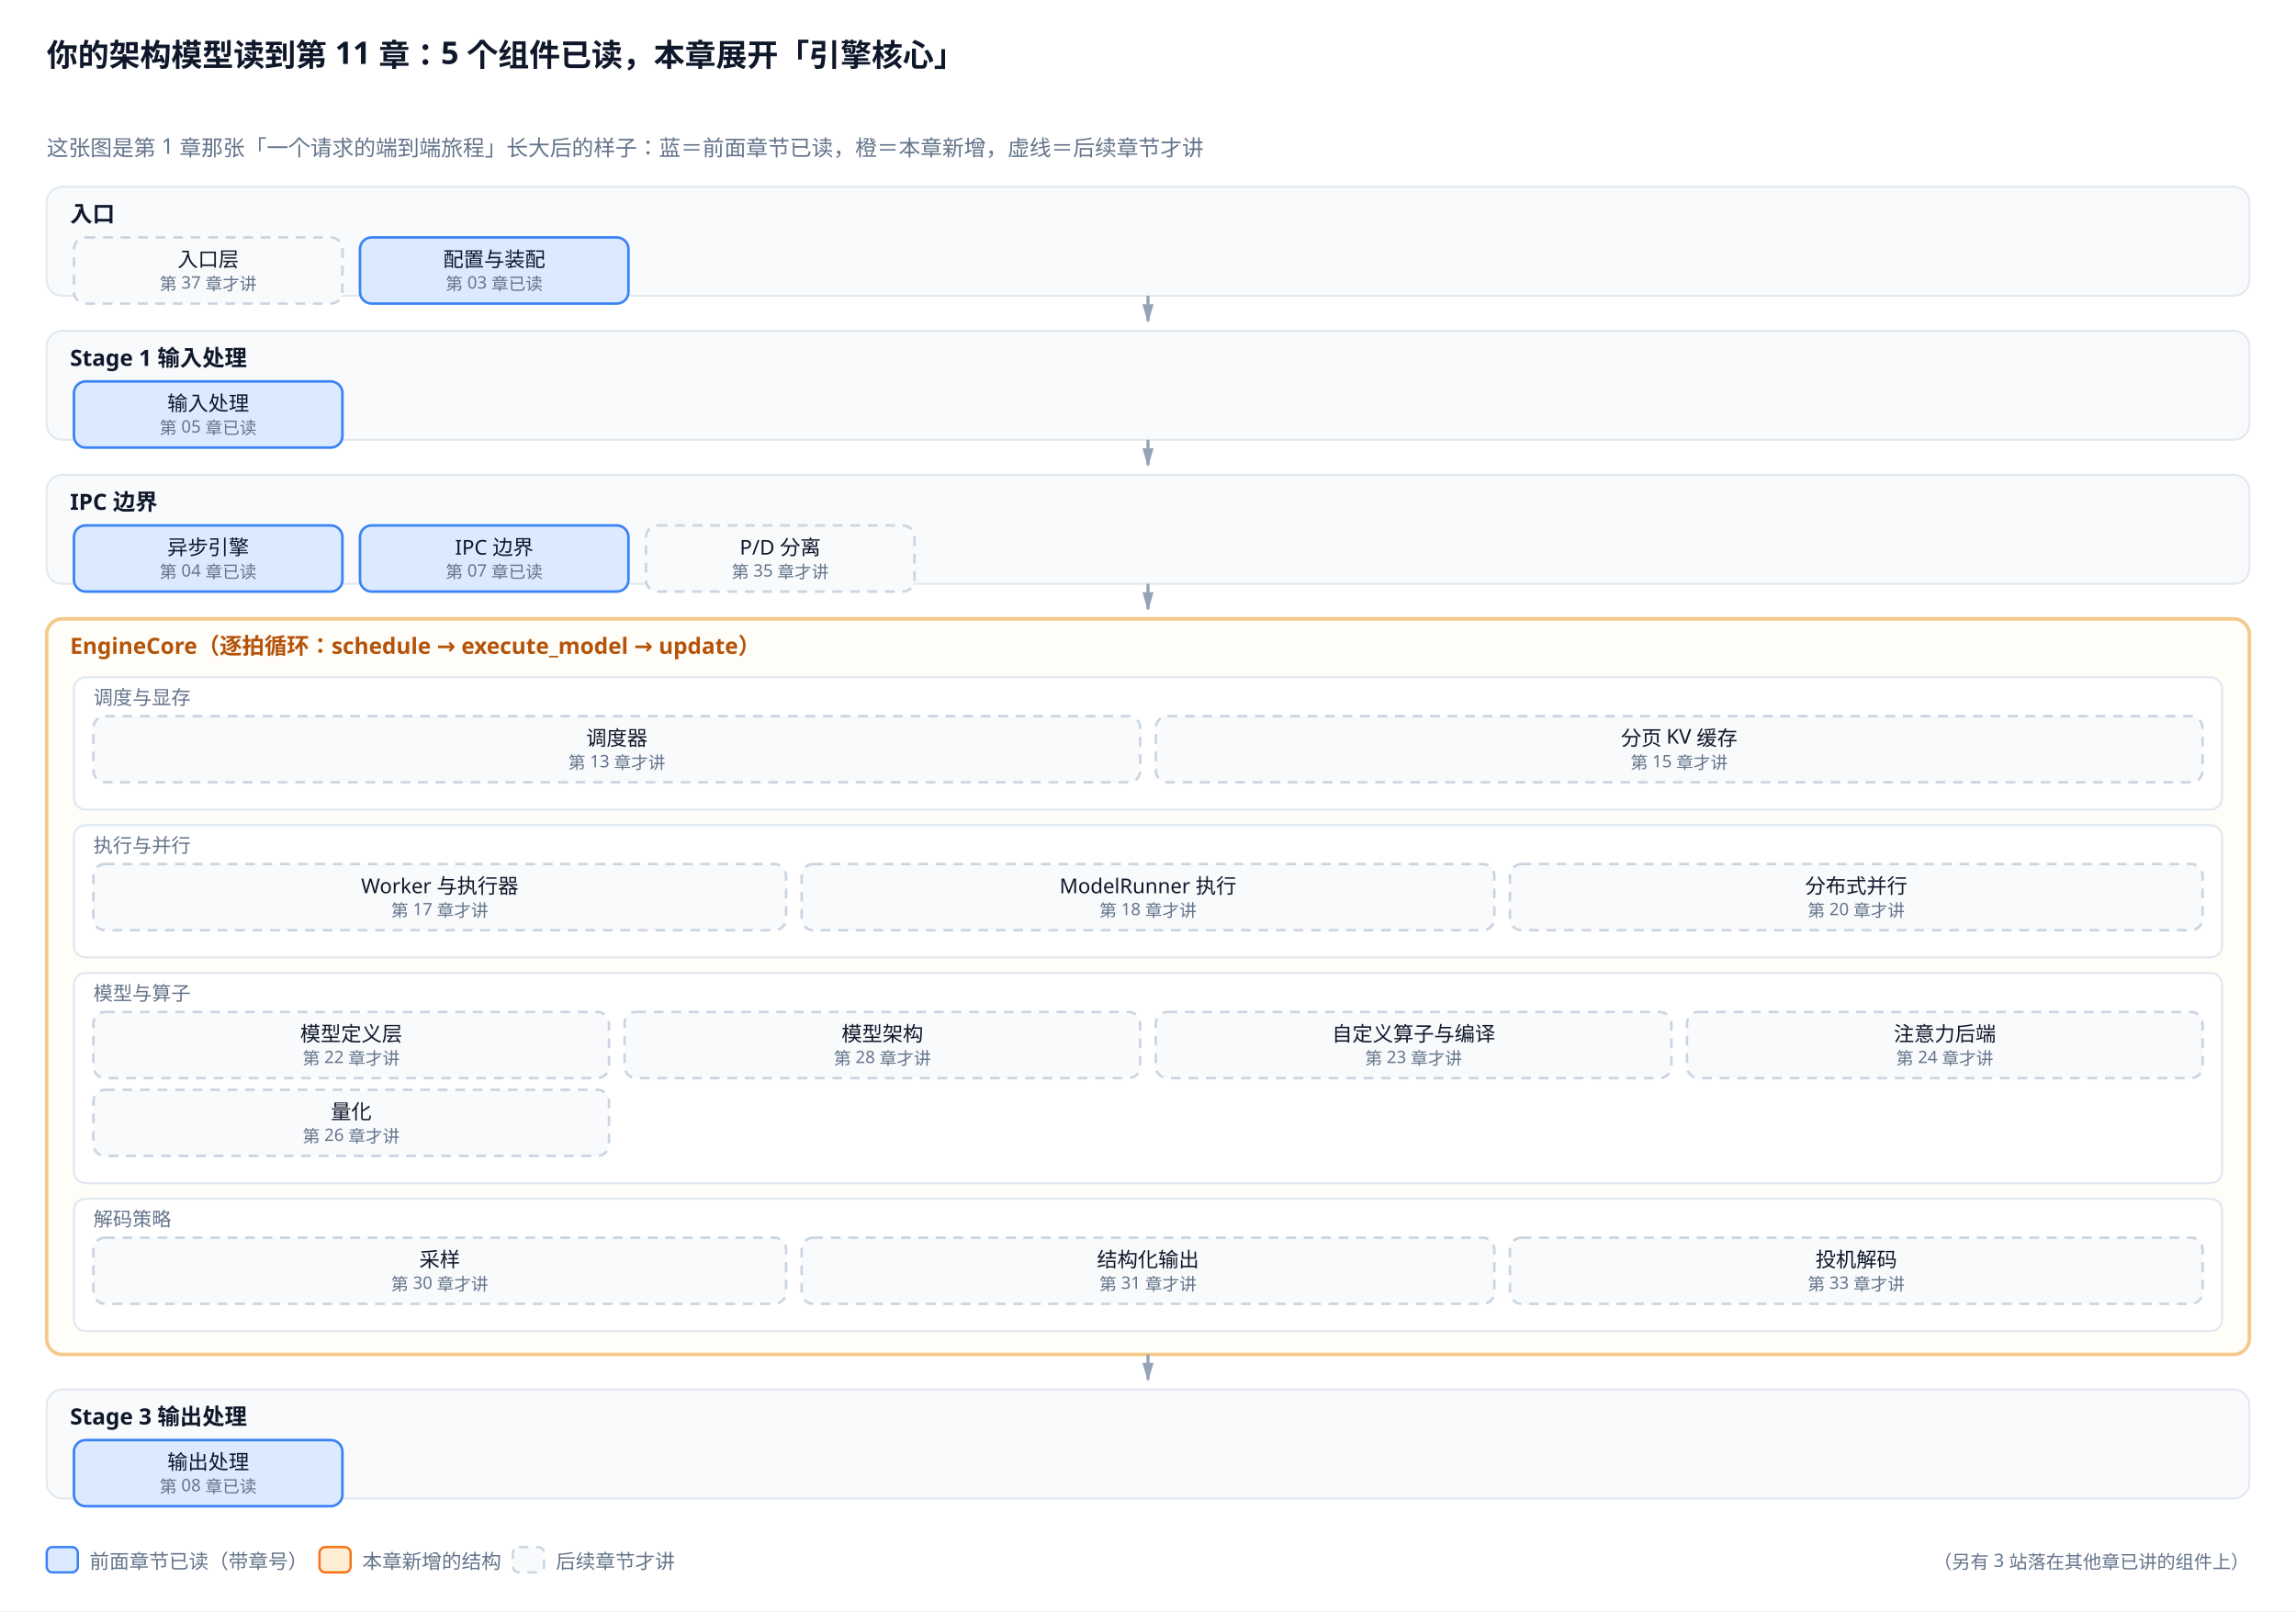
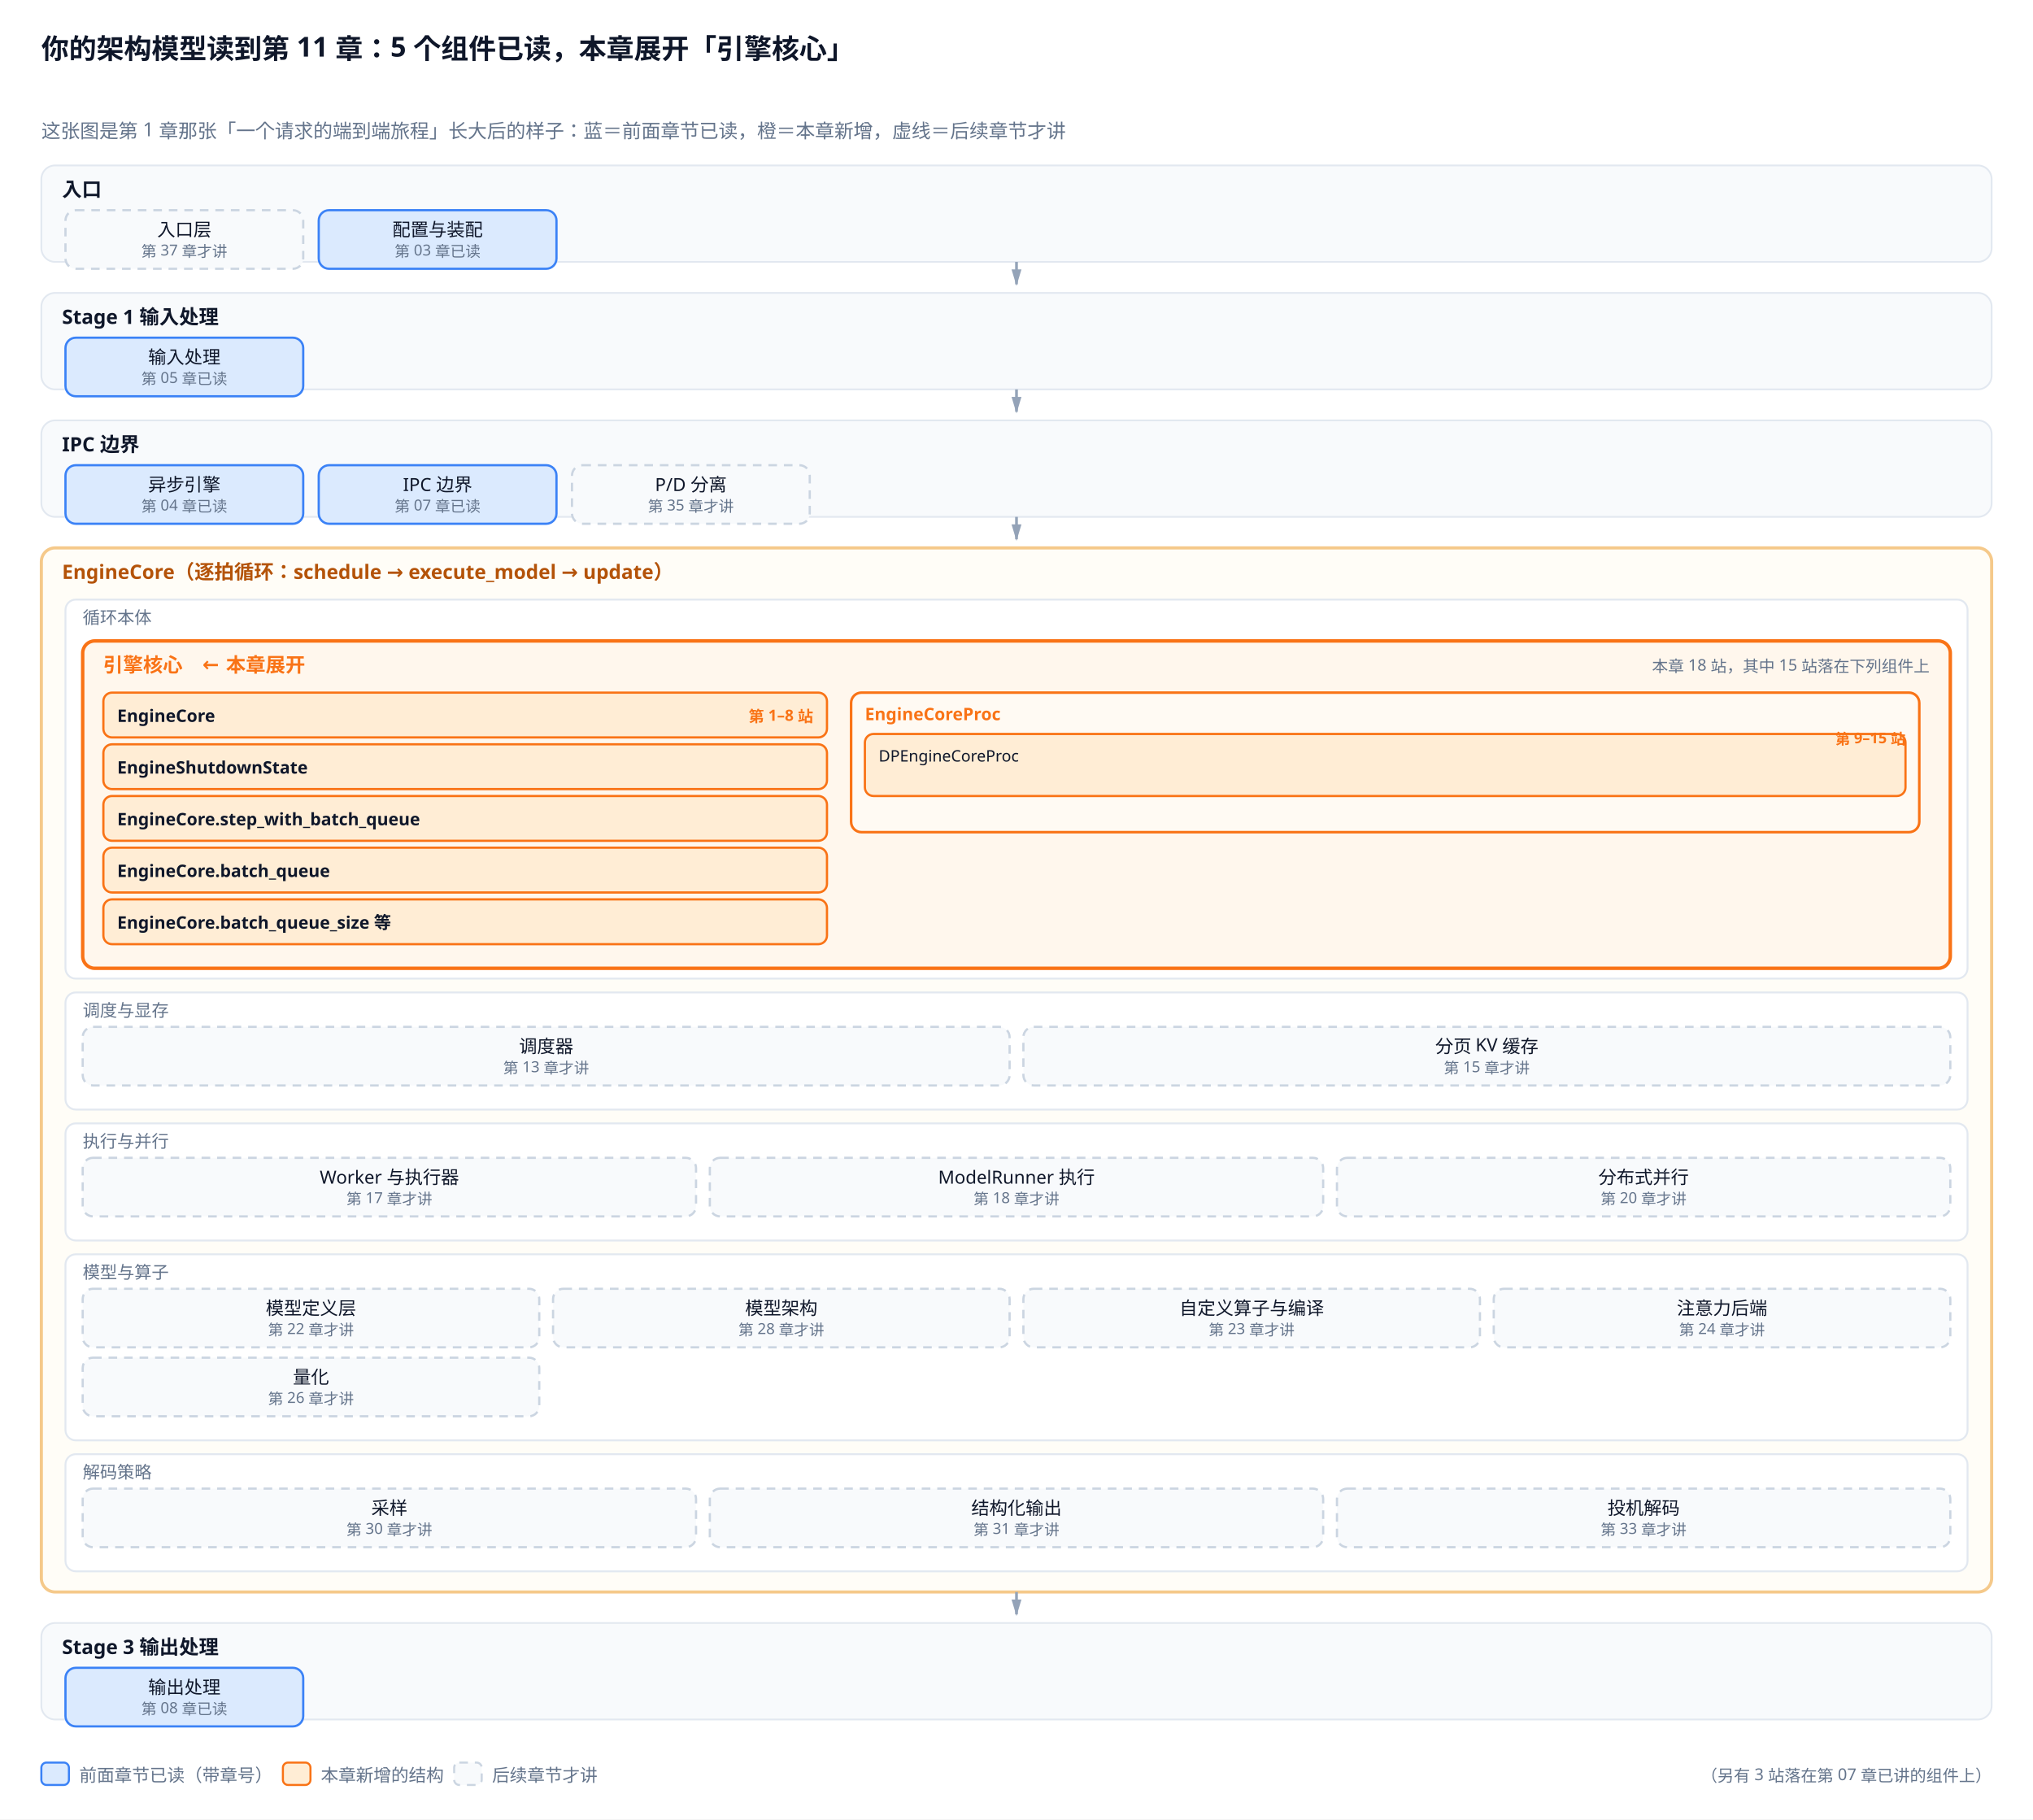
- <svg xmlns="http://www.w3.org/2000/svg" viewBox="0 0 1180 828">
+ <svg xmlns="http://www.w3.org/2000/svg" viewBox="0 0 1180 1056">
  <defs>
    <marker id="a" viewBox="0 0 10 6" refX="9" refY="3" markerWidth="6" markerHeight="4" orient="auto">
      <path d="M0,0 L10,3 L0,6 Z" fill="#94a3b8" />
    </marker>
    <marker id="a2" viewBox="0 0 10 6" refX="9" refY="3" markerWidth="6" markerHeight="4" orient="auto">
      <path d="M0,0 L10,3 L0,6 Z" fill="#f97316" />
    </marker>
  </defs>
-   <rect width="1180" height="828" fill="white" />
+   <rect width="1180" height="1056" fill="white" />
  <text x="24" y="34" font-family="sans-serif" font-size="16" fill="#0f172a" font-weight="bold">你的架构模型读到第 11 章：5 个组件已读，本章展开「引擎核心」</text>
  <text x="24.0" y="80.0" font-family="sans-serif" font-size="11.2" fill="#64748b" text-anchor="start">这张图是第 1 章那张「一个请求的端到端旅程」长大后的样子：蓝＝前面章节已读，橙＝本章新增，虚线＝后续章节才讲</text>
  <rect x="24.0" y="96.0" width="1132.0" height="56.0" rx="8" fill="#f8fafc" stroke="#e2e8f0" stroke-width="1.0" />
  <text x="36.0" y="114.0" font-family="sans-serif" font-size="11.5" fill="#0f172a" text-anchor="start" font-weight="bold">入口</text>
  <rect x="38.0" y="122.0" width="138.0" height="34.0" rx="6" fill="#f8fafc" stroke="#cbd5e1" stroke-width="1.3" stroke-dasharray="5,4" />
  <text x="107.0" y="137.0" font-family="sans-serif" font-size="10.5" fill="#0f172a" text-anchor="middle">入口层</text>
  <text x="107.0" y="149.0" font-family="sans-serif" font-size="8.8" fill="#64748b" text-anchor="middle">第 37 章才讲</text>
  <rect x="185.0" y="122.0" width="138.0" height="34.0" rx="6" fill="#dbeafe" stroke="#3b82f6" stroke-width="1.3" />
  <text x="254.0" y="137.0" font-family="sans-serif" font-size="10.5" fill="#0f172a" text-anchor="middle">配置与装配</text>
  <text x="254.0" y="149.0" font-family="sans-serif" font-size="8.8" fill="#64748b" text-anchor="middle">第 03 章已读</text>
  <path d="M590.0,152.0 L590.0,165.0" stroke="#94a3b8" stroke-width="1.6" marker-end="url(#a)" />
  <rect x="24.0" y="170.0" width="1132.0" height="56.0" rx="8" fill="#f8fafc" stroke="#e2e8f0" stroke-width="1.0" />
  <text x="36.0" y="188.0" font-family="sans-serif" font-size="11.5" fill="#0f172a" text-anchor="start" font-weight="bold">Stage 1 输入处理</text>
  <rect x="38.0" y="196.0" width="138.0" height="34.0" rx="6" fill="#dbeafe" stroke="#3b82f6" stroke-width="1.3" />
  <text x="107.0" y="211.0" font-family="sans-serif" font-size="10.5" fill="#0f172a" text-anchor="middle">输入处理</text>
  <text x="107.0" y="223.0" font-family="sans-serif" font-size="8.8" fill="#64748b" text-anchor="middle">第 05 章已读</text>
  <path d="M590.0,226.0 L590.0,239.0" stroke="#94a3b8" stroke-width="1.6" marker-end="url(#a)" />
  <rect x="24.0" y="244.0" width="1132.0" height="56.0" rx="8" fill="#f8fafc" stroke="#e2e8f0" stroke-width="1.0" />
  <text x="36.0" y="262.0" font-family="sans-serif" font-size="11.5" fill="#0f172a" text-anchor="start" font-weight="bold">IPC 边界</text>
  <rect x="38.0" y="270.0" width="138.0" height="34.0" rx="6" fill="#dbeafe" stroke="#3b82f6" stroke-width="1.3" />
  <text x="107.0" y="285.0" font-family="sans-serif" font-size="10.5" fill="#0f172a" text-anchor="middle">异步引擎</text>
  <text x="107.0" y="297.0" font-family="sans-serif" font-size="8.8" fill="#64748b" text-anchor="middle">第 04 章已读</text>
  <rect x="185.0" y="270.0" width="138.0" height="34.0" rx="6" fill="#dbeafe" stroke="#3b82f6" stroke-width="1.3" />
  <text x="254.0" y="285.0" font-family="sans-serif" font-size="10.5" fill="#0f172a" text-anchor="middle">IPC 边界</text>
  <text x="254.0" y="297.0" font-family="sans-serif" font-size="8.8" fill="#64748b" text-anchor="middle">第 07 章已读</text>
  <rect x="332.0" y="270.0" width="138.0" height="34.0" rx="6" fill="#f8fafc" stroke="#cbd5e1" stroke-width="1.3" stroke-dasharray="5,4" />
  <text x="401.0" y="285.0" font-family="sans-serif" font-size="10.5" fill="#0f172a" text-anchor="middle">P/D 分离</text>
  <text x="401.0" y="297.0" font-family="sans-serif" font-size="8.8" fill="#64748b" text-anchor="middle">第 35 章才讲</text>
  <path d="M590.0,300.0 L590.0,313.0" stroke="#94a3b8" stroke-width="1.6" marker-end="url(#a)" />
-   <rect x="24.0" y="318.0" width="1132.0" height="378.0" rx="8" fill="#fffdf7" stroke="#f5c98a" stroke-width="1.8" />
+   <rect x="24.0" y="318.0" width="1132.0" height="606.0" rx="8" fill="#fffdf7" stroke="#f5c98a" stroke-width="1.8" />
  <text x="36.0" y="336.0" font-family="sans-serif" font-size="11.5" fill="#b45309" text-anchor="start" font-weight="bold">EngineCore（逐拍循环：schedule → execute_model → update）</text>
-   <rect x="38.0" y="348.0" width="1104.0" height="68.0" rx="6" fill="#ffffff" stroke="#e2e8f0" stroke-width="1.1" />
-   <text x="48.0" y="362.0" font-family="sans-serif" font-size="10" fill="#64748b" text-anchor="start">调度与显存</text>
-   <rect x="48.0" y="368.0" width="538.0" height="34.0" rx="6" fill="#f8fafc" stroke="#cbd5e1" stroke-width="1.3" stroke-dasharray="5,4" />
-   <text x="317.0" y="383.0" font-family="sans-serif" font-size="10.5" fill="#0f172a" text-anchor="middle">调度器</text>
-   <text x="317.0" y="395.0" font-family="sans-serif" font-size="8.8" fill="#64748b" text-anchor="middle">第 13 章才讲</text>
-   <rect x="594.0" y="368.0" width="538.0" height="34.0" rx="6" fill="#f8fafc" stroke="#cbd5e1" stroke-width="1.3" stroke-dasharray="5,4" />
-   <text x="863.0" y="383.0" font-family="sans-serif" font-size="10.5" fill="#0f172a" text-anchor="middle">分页 KV 缓存</text>
-   <text x="863.0" y="395.0" font-family="sans-serif" font-size="8.8" fill="#64748b" text-anchor="middle">第 15 章才讲</text>
-   <rect x="38.0" y="424.0" width="1104.0" height="68.0" rx="6" fill="#ffffff" stroke="#e2e8f0" stroke-width="1.1" />
-   <text x="48.0" y="438.0" font-family="sans-serif" font-size="10" fill="#64748b" text-anchor="start">执行与并行</text>
-   <rect x="48.0" y="444.0" width="356.0" height="34.0" rx="6" fill="#f8fafc" stroke="#cbd5e1" stroke-width="1.3" stroke-dasharray="5,4" />
-   <text x="226.0" y="459.0" font-family="sans-serif" font-size="10.5" fill="#0f172a" text-anchor="middle">Worker 与执行器</text>
-   <text x="226.0" y="471.0" font-family="sans-serif" font-size="8.8" fill="#64748b" text-anchor="middle">第 17 章才讲</text>
-   <rect x="412.0" y="444.0" width="356.0" height="34.0" rx="6" fill="#f8fafc" stroke="#cbd5e1" stroke-width="1.3" stroke-dasharray="5,4" />
-   <text x="590.0" y="459.0" font-family="sans-serif" font-size="10.5" fill="#0f172a" text-anchor="middle">ModelRunner 执行</text>
-   <text x="590.0" y="471.0" font-family="sans-serif" font-size="8.8" fill="#64748b" text-anchor="middle">第 18 章才讲</text>
-   <rect x="776.0" y="444.0" width="356.0" height="34.0" rx="6" fill="#f8fafc" stroke="#cbd5e1" stroke-width="1.3" stroke-dasharray="5,4" />
-   <text x="954.0" y="459.0" font-family="sans-serif" font-size="10.5" fill="#0f172a" text-anchor="middle">分布式并行</text>
-   <text x="954.0" y="471.0" font-family="sans-serif" font-size="8.8" fill="#64748b" text-anchor="middle">第 20 章才讲</text>
-   <rect x="38.0" y="500.0" width="1104.0" height="108.0" rx="6" fill="#ffffff" stroke="#e2e8f0" stroke-width="1.1" />
-   <text x="48.0" y="514.0" font-family="sans-serif" font-size="10" fill="#64748b" text-anchor="start">模型与算子</text>
-   <rect x="48.0" y="520.0" width="265.0" height="34.0" rx="6" fill="#f8fafc" stroke="#cbd5e1" stroke-width="1.3" stroke-dasharray="5,4" />
-   <text x="180.5" y="535.0" font-family="sans-serif" font-size="10.5" fill="#0f172a" text-anchor="middle">模型定义层</text>
-   <text x="180.5" y="547.0" font-family="sans-serif" font-size="8.8" fill="#64748b" text-anchor="middle">第 22 章才讲</text>
-   <rect x="321.0" y="520.0" width="265.0" height="34.0" rx="6" fill="#f8fafc" stroke="#cbd5e1" stroke-width="1.3" stroke-dasharray="5,4" />
-   <text x="453.5" y="535.0" font-family="sans-serif" font-size="10.5" fill="#0f172a" text-anchor="middle">模型架构</text>
-   <text x="453.5" y="547.0" font-family="sans-serif" font-size="8.8" fill="#64748b" text-anchor="middle">第 28 章才讲</text>
-   <rect x="594.0" y="520.0" width="265.0" height="34.0" rx="6" fill="#f8fafc" stroke="#cbd5e1" stroke-width="1.3" stroke-dasharray="5,4" />
-   <text x="726.5" y="535.0" font-family="sans-serif" font-size="10.5" fill="#0f172a" text-anchor="middle">自定义算子与编译</text>
-   <text x="726.5" y="547.0" font-family="sans-serif" font-size="8.8" fill="#64748b" text-anchor="middle">第 23 章才讲</text>
-   <rect x="867.0" y="520.0" width="265.0" height="34.0" rx="6" fill="#f8fafc" stroke="#cbd5e1" stroke-width="1.3" stroke-dasharray="5,4" />
-   <text x="999.5" y="535.0" font-family="sans-serif" font-size="10.5" fill="#0f172a" text-anchor="middle">注意力后端</text>
-   <text x="999.5" y="547.0" font-family="sans-serif" font-size="8.8" fill="#64748b" text-anchor="middle">第 24 章才讲</text>
-   <rect x="48.0" y="560.0" width="265.0" height="34.0" rx="6" fill="#f8fafc" stroke="#cbd5e1" stroke-width="1.3" stroke-dasharray="5,4" />
-   <text x="180.5" y="575.0" font-family="sans-serif" font-size="10.5" fill="#0f172a" text-anchor="middle">量化</text>
-   <text x="180.5" y="587.0" font-family="sans-serif" font-size="8.8" fill="#64748b" text-anchor="middle">第 26 章才讲</text>
-   <rect x="38.0" y="616.0" width="1104.0" height="68.0" rx="6" fill="#ffffff" stroke="#e2e8f0" stroke-width="1.1" />
-   <text x="48.0" y="630.0" font-family="sans-serif" font-size="10" fill="#64748b" text-anchor="start">解码策略</text>
-   <rect x="48.0" y="636.0" width="356.0" height="34.0" rx="6" fill="#f8fafc" stroke="#cbd5e1" stroke-width="1.3" stroke-dasharray="5,4" />
-   <text x="226.0" y="651.0" font-family="sans-serif" font-size="10.5" fill="#0f172a" text-anchor="middle">采样</text>
-   <text x="226.0" y="663.0" font-family="sans-serif" font-size="8.8" fill="#64748b" text-anchor="middle">第 30 章才讲</text>
-   <rect x="412.0" y="636.0" width="356.0" height="34.0" rx="6" fill="#f8fafc" stroke="#cbd5e1" stroke-width="1.3" stroke-dasharray="5,4" />
-   <text x="590.0" y="651.0" font-family="sans-serif" font-size="10.5" fill="#0f172a" text-anchor="middle">结构化输出</text>
-   <text x="590.0" y="663.0" font-family="sans-serif" font-size="8.8" fill="#64748b" text-anchor="middle">第 31 章才讲</text>
-   <rect x="776.0" y="636.0" width="356.0" height="34.0" rx="6" fill="#f8fafc" stroke="#cbd5e1" stroke-width="1.3" stroke-dasharray="5,4" />
-   <text x="954.0" y="651.0" font-family="sans-serif" font-size="10.5" fill="#0f172a" text-anchor="middle">投机解码</text>
-   <text x="954.0" y="663.0" font-family="sans-serif" font-size="8.8" fill="#64748b" text-anchor="middle">第 33 章才讲</text>
-   <path d="M590.0,696.0 L590.0,709.0" stroke="#94a3b8" stroke-width="1.6" marker-end="url(#a)" />
-   <rect x="24.0" y="714.0" width="1132.0" height="56.0" rx="8" fill="#f8fafc" stroke="#e2e8f0" stroke-width="1.0" />
-   <text x="36.0" y="732.0" font-family="sans-serif" font-size="11.5" fill="#0f172a" text-anchor="start" font-weight="bold">Stage 3 输出处理</text>
-   <rect x="38.0" y="740.0" width="138.0" height="34.0" rx="6" fill="#dbeafe" stroke="#3b82f6" stroke-width="1.3" />
-   <text x="107.0" y="755.0" font-family="sans-serif" font-size="10.5" fill="#0f172a" text-anchor="middle">输出处理</text>
-   <text x="107.0" y="767.0" font-family="sans-serif" font-size="8.8" fill="#64748b" text-anchor="middle">第 08 章已读</text>
-   <rect x="24.0" y="795.0" width="16.0" height="13.0" rx="3" fill="#dbeafe" stroke="#3b82f6" stroke-width="1.2" />
-   <text x="46.0" y="806.0" font-family="sans-serif" font-size="10.2" fill="#64748b" text-anchor="start">前面章节已读（带章号）</text>
-   <rect x="164.2" y="795.0" width="16.0" height="13.0" rx="3" fill="#ffedd5" stroke="#f97316" stroke-width="1.2" />
-   <text x="186.2" y="806.0" font-family="sans-serif" font-size="10.2" fill="#64748b" text-anchor="start">本章新增的结构</text>
-   <rect x="263.6" y="795.0" width="16.0" height="13.0" rx="3" fill="#f8fafc" stroke="#cbd5e1" stroke-width="1.2" stroke-dasharray="5,4" />
-   <text x="285.6" y="806.0" font-family="sans-serif" font-size="10.2" fill="#64748b" text-anchor="start">后续章节才讲</text>
-   <text x="1156.0" y="806.0" font-family="sans-serif" font-size="9.5" fill="#64748b" text-anchor="end">（另有 3 站落在其他章已讲的组件上）</text>
+   <rect x="38.0" y="348.0" width="1104.0" height="220.0" rx="6" fill="#ffffff" stroke="#e2e8f0" stroke-width="1.1" />
+   <text x="48.0" y="362.0" font-family="sans-serif" font-size="10" fill="#64748b" text-anchor="start">循环本体</text>
+   <rect x="48.0" y="372.0" width="1084.0" height="190.0" rx="7" fill="#fff7ed" stroke="#f97316" stroke-width="2.0" />
+   <text x="60.0" y="390.0" font-family="sans-serif" font-size="11.5" fill="#f97316" text-anchor="start" font-weight="bold">引擎核心　← 本章展开</text>
+   <text x="1120.0" y="390.0" font-family="sans-serif" font-size="9.3" fill="#64748b" text-anchor="end">本章 18 站，其中 15 站落在下列组件上</text>
+   <rect x="60.0" y="402.0" width="420.0" height="26.0" rx="5" fill="#ffedd5" stroke="#f97316" stroke-width="1.3" />
+   <text x="68.0" y="419.0" font-family="sans-serif" font-size="10" fill="#0f172a" text-anchor="start" font-weight="bold">EngineCore</text>
+   <text x="472.0" y="419.0" font-family="sans-serif" font-size="9" fill="#f97316" text-anchor="end" font-weight="bold">第 1–8 站</text>
+   <rect x="60.0" y="432.0" width="420.0" height="26.0" rx="5" fill="#ffedd5" stroke="#f97316" stroke-width="1.3" />
+   <text x="68.0" y="449.0" font-family="sans-serif" font-size="10" fill="#0f172a" text-anchor="start" font-weight="bold">EngineShutdownState</text>
+   <rect x="60.0" y="462.0" width="420.0" height="26.0" rx="5" fill="#ffedd5" stroke="#f97316" stroke-width="1.3" />
+   <text x="68.0" y="479.0" font-family="sans-serif" font-size="10" fill="#0f172a" text-anchor="start" font-weight="bold">EngineCore.step_with_batch_queue</text>
+   <rect x="60.0" y="492.0" width="420.0" height="26.0" rx="5" fill="#ffedd5" stroke="#f97316" stroke-width="1.3" />
+   <text x="68.0" y="509.0" font-family="sans-serif" font-size="10" fill="#0f172a" text-anchor="start" font-weight="bold">EngineCore.batch_queue</text>
+   <rect x="60.0" y="522.0" width="420.0" height="26.0" rx="5" fill="#ffedd5" stroke="#f97316" stroke-width="1.3" />
+   <text x="68.0" y="539.0" font-family="sans-serif" font-size="10" fill="#0f172a" text-anchor="start" font-weight="bold">EngineCore.batch_queue_size 等</text>
+   <rect x="494.0" y="402.0" width="620.0" height="81.0" rx="6" fill="#fffaf3" stroke="#f97316" stroke-width="1.5" />
+   <text x="502.0" y="418.0" font-family="sans-serif" font-size="10" fill="#f97316" text-anchor="start" font-weight="bold">EngineCoreProc</text>
+   <rect x="502.0" y="426.0" width="604.0" height="36.0" rx="5" fill="#ffedd5" stroke="#f97316" stroke-width="1.3" />
+   <text x="510.0" y="442.0" font-family="sans-serif" font-size="9.2" fill="#0f172a" text-anchor="start">DPEngineCoreProc</text>
+   <text x="1106.0" y="432.0" font-family="sans-serif" font-size="8.6" fill="#f97316" text-anchor="end" font-weight="bold">第 9–15 站</text>
+   <rect x="38.0" y="576.0" width="1104.0" height="68.0" rx="6" fill="#ffffff" stroke="#e2e8f0" stroke-width="1.1" />
+   <text x="48.0" y="590.0" font-family="sans-serif" font-size="10" fill="#64748b" text-anchor="start">调度与显存</text>
+   <rect x="48.0" y="596.0" width="538.0" height="34.0" rx="6" fill="#f8fafc" stroke="#cbd5e1" stroke-width="1.3" stroke-dasharray="5,4" />
+   <text x="317.0" y="611.0" font-family="sans-serif" font-size="10.5" fill="#0f172a" text-anchor="middle">调度器</text>
+   <text x="317.0" y="623.0" font-family="sans-serif" font-size="8.8" fill="#64748b" text-anchor="middle">第 13 章才讲</text>
+   <rect x="594.0" y="596.0" width="538.0" height="34.0" rx="6" fill="#f8fafc" stroke="#cbd5e1" stroke-width="1.3" stroke-dasharray="5,4" />
+   <text x="863.0" y="611.0" font-family="sans-serif" font-size="10.5" fill="#0f172a" text-anchor="middle">分页 KV 缓存</text>
+   <text x="863.0" y="623.0" font-family="sans-serif" font-size="8.8" fill="#64748b" text-anchor="middle">第 15 章才讲</text>
+   <rect x="38.0" y="652.0" width="1104.0" height="68.0" rx="6" fill="#ffffff" stroke="#e2e8f0" stroke-width="1.1" />
+   <text x="48.0" y="666.0" font-family="sans-serif" font-size="10" fill="#64748b" text-anchor="start">执行与并行</text>
+   <rect x="48.0" y="672.0" width="356.0" height="34.0" rx="6" fill="#f8fafc" stroke="#cbd5e1" stroke-width="1.3" stroke-dasharray="5,4" />
+   <text x="226.0" y="687.0" font-family="sans-serif" font-size="10.5" fill="#0f172a" text-anchor="middle">Worker 与执行器</text>
+   <text x="226.0" y="699.0" font-family="sans-serif" font-size="8.8" fill="#64748b" text-anchor="middle">第 17 章才讲</text>
+   <rect x="412.0" y="672.0" width="356.0" height="34.0" rx="6" fill="#f8fafc" stroke="#cbd5e1" stroke-width="1.3" stroke-dasharray="5,4" />
+   <text x="590.0" y="687.0" font-family="sans-serif" font-size="10.5" fill="#0f172a" text-anchor="middle">ModelRunner 执行</text>
+   <text x="590.0" y="699.0" font-family="sans-serif" font-size="8.8" fill="#64748b" text-anchor="middle">第 18 章才讲</text>
+   <rect x="776.0" y="672.0" width="356.0" height="34.0" rx="6" fill="#f8fafc" stroke="#cbd5e1" stroke-width="1.3" stroke-dasharray="5,4" />
+   <text x="954.0" y="687.0" font-family="sans-serif" font-size="10.5" fill="#0f172a" text-anchor="middle">分布式并行</text>
+   <text x="954.0" y="699.0" font-family="sans-serif" font-size="8.8" fill="#64748b" text-anchor="middle">第 20 章才讲</text>
+   <rect x="38.0" y="728.0" width="1104.0" height="108.0" rx="6" fill="#ffffff" stroke="#e2e8f0" stroke-width="1.1" />
+   <text x="48.0" y="742.0" font-family="sans-serif" font-size="10" fill="#64748b" text-anchor="start">模型与算子</text>
+   <rect x="48.0" y="748.0" width="265.0" height="34.0" rx="6" fill="#f8fafc" stroke="#cbd5e1" stroke-width="1.3" stroke-dasharray="5,4" />
+   <text x="180.5" y="763.0" font-family="sans-serif" font-size="10.5" fill="#0f172a" text-anchor="middle">模型定义层</text>
+   <text x="180.5" y="775.0" font-family="sans-serif" font-size="8.8" fill="#64748b" text-anchor="middle">第 22 章才讲</text>
+   <rect x="321.0" y="748.0" width="265.0" height="34.0" rx="6" fill="#f8fafc" stroke="#cbd5e1" stroke-width="1.3" stroke-dasharray="5,4" />
+   <text x="453.5" y="763.0" font-family="sans-serif" font-size="10.5" fill="#0f172a" text-anchor="middle">模型架构</text>
+   <text x="453.5" y="775.0" font-family="sans-serif" font-size="8.8" fill="#64748b" text-anchor="middle">第 28 章才讲</text>
+   <rect x="594.0" y="748.0" width="265.0" height="34.0" rx="6" fill="#f8fafc" stroke="#cbd5e1" stroke-width="1.3" stroke-dasharray="5,4" />
+   <text x="726.5" y="763.0" font-family="sans-serif" font-size="10.5" fill="#0f172a" text-anchor="middle">自定义算子与编译</text>
+   <text x="726.5" y="775.0" font-family="sans-serif" font-size="8.8" fill="#64748b" text-anchor="middle">第 23 章才讲</text>
+   <rect x="867.0" y="748.0" width="265.0" height="34.0" rx="6" fill="#f8fafc" stroke="#cbd5e1" stroke-width="1.3" stroke-dasharray="5,4" />
+   <text x="999.5" y="763.0" font-family="sans-serif" font-size="10.5" fill="#0f172a" text-anchor="middle">注意力后端</text>
+   <text x="999.5" y="775.0" font-family="sans-serif" font-size="8.8" fill="#64748b" text-anchor="middle">第 24 章才讲</text>
+   <rect x="48.0" y="788.0" width="265.0" height="34.0" rx="6" fill="#f8fafc" stroke="#cbd5e1" stroke-width="1.3" stroke-dasharray="5,4" />
+   <text x="180.5" y="803.0" font-family="sans-serif" font-size="10.5" fill="#0f172a" text-anchor="middle">量化</text>
+   <text x="180.5" y="815.0" font-family="sans-serif" font-size="8.8" fill="#64748b" text-anchor="middle">第 26 章才讲</text>
+   <rect x="38.0" y="844.0" width="1104.0" height="68.0" rx="6" fill="#ffffff" stroke="#e2e8f0" stroke-width="1.1" />
+   <text x="48.0" y="858.0" font-family="sans-serif" font-size="10" fill="#64748b" text-anchor="start">解码策略</text>
+   <rect x="48.0" y="864.0" width="356.0" height="34.0" rx="6" fill="#f8fafc" stroke="#cbd5e1" stroke-width="1.3" stroke-dasharray="5,4" />
+   <text x="226.0" y="879.0" font-family="sans-serif" font-size="10.5" fill="#0f172a" text-anchor="middle">采样</text>
+   <text x="226.0" y="891.0" font-family="sans-serif" font-size="8.8" fill="#64748b" text-anchor="middle">第 30 章才讲</text>
+   <rect x="412.0" y="864.0" width="356.0" height="34.0" rx="6" fill="#f8fafc" stroke="#cbd5e1" stroke-width="1.3" stroke-dasharray="5,4" />
+   <text x="590.0" y="879.0" font-family="sans-serif" font-size="10.5" fill="#0f172a" text-anchor="middle">结构化输出</text>
+   <text x="590.0" y="891.0" font-family="sans-serif" font-size="8.8" fill="#64748b" text-anchor="middle">第 31 章才讲</text>
+   <rect x="776.0" y="864.0" width="356.0" height="34.0" rx="6" fill="#f8fafc" stroke="#cbd5e1" stroke-width="1.3" stroke-dasharray="5,4" />
+   <text x="954.0" y="879.0" font-family="sans-serif" font-size="10.5" fill="#0f172a" text-anchor="middle">投机解码</text>
+   <text x="954.0" y="891.0" font-family="sans-serif" font-size="8.8" fill="#64748b" text-anchor="middle">第 33 章才讲</text>
+   <path d="M590.0,924.0 L590.0,937.0" stroke="#94a3b8" stroke-width="1.6" marker-end="url(#a)" />
+   <rect x="24.0" y="942.0" width="1132.0" height="56.0" rx="8" fill="#f8fafc" stroke="#e2e8f0" stroke-width="1.0" />
+   <text x="36.0" y="960.0" font-family="sans-serif" font-size="11.5" fill="#0f172a" text-anchor="start" font-weight="bold">Stage 3 输出处理</text>
+   <rect x="38.0" y="968.0" width="138.0" height="34.0" rx="6" fill="#dbeafe" stroke="#3b82f6" stroke-width="1.3" />
+   <text x="107.0" y="983.0" font-family="sans-serif" font-size="10.5" fill="#0f172a" text-anchor="middle">输出处理</text>
+   <text x="107.0" y="995.0" font-family="sans-serif" font-size="8.8" fill="#64748b" text-anchor="middle">第 08 章已读</text>
+   <rect x="24.0" y="1023.0" width="16.0" height="13.0" rx="3" fill="#dbeafe" stroke="#3b82f6" stroke-width="1.2" />
+   <text x="46.0" y="1034.0" font-family="sans-serif" font-size="10.2" fill="#64748b" text-anchor="start">前面章节已读（带章号）</text>
+   <rect x="164.2" y="1023.0" width="16.0" height="13.0" rx="3" fill="#ffedd5" stroke="#f97316" stroke-width="1.2" />
+   <text x="186.2" y="1034.0" font-family="sans-serif" font-size="10.2" fill="#64748b" text-anchor="start">本章新增的结构</text>
+   <rect x="263.6" y="1023.0" width="16.0" height="13.0" rx="3" fill="#f8fafc" stroke="#cbd5e1" stroke-width="1.2" stroke-dasharray="5,4" />
+   <text x="285.6" y="1034.0" font-family="sans-serif" font-size="10.2" fill="#64748b" text-anchor="start">后续章节才讲</text>
+   <text x="1156.0" y="1034.0" font-family="sans-serif" font-size="9.5" fill="#64748b" text-anchor="end">（另有 3 站落在第 07 章已讲的组件上）</text>
</svg>
